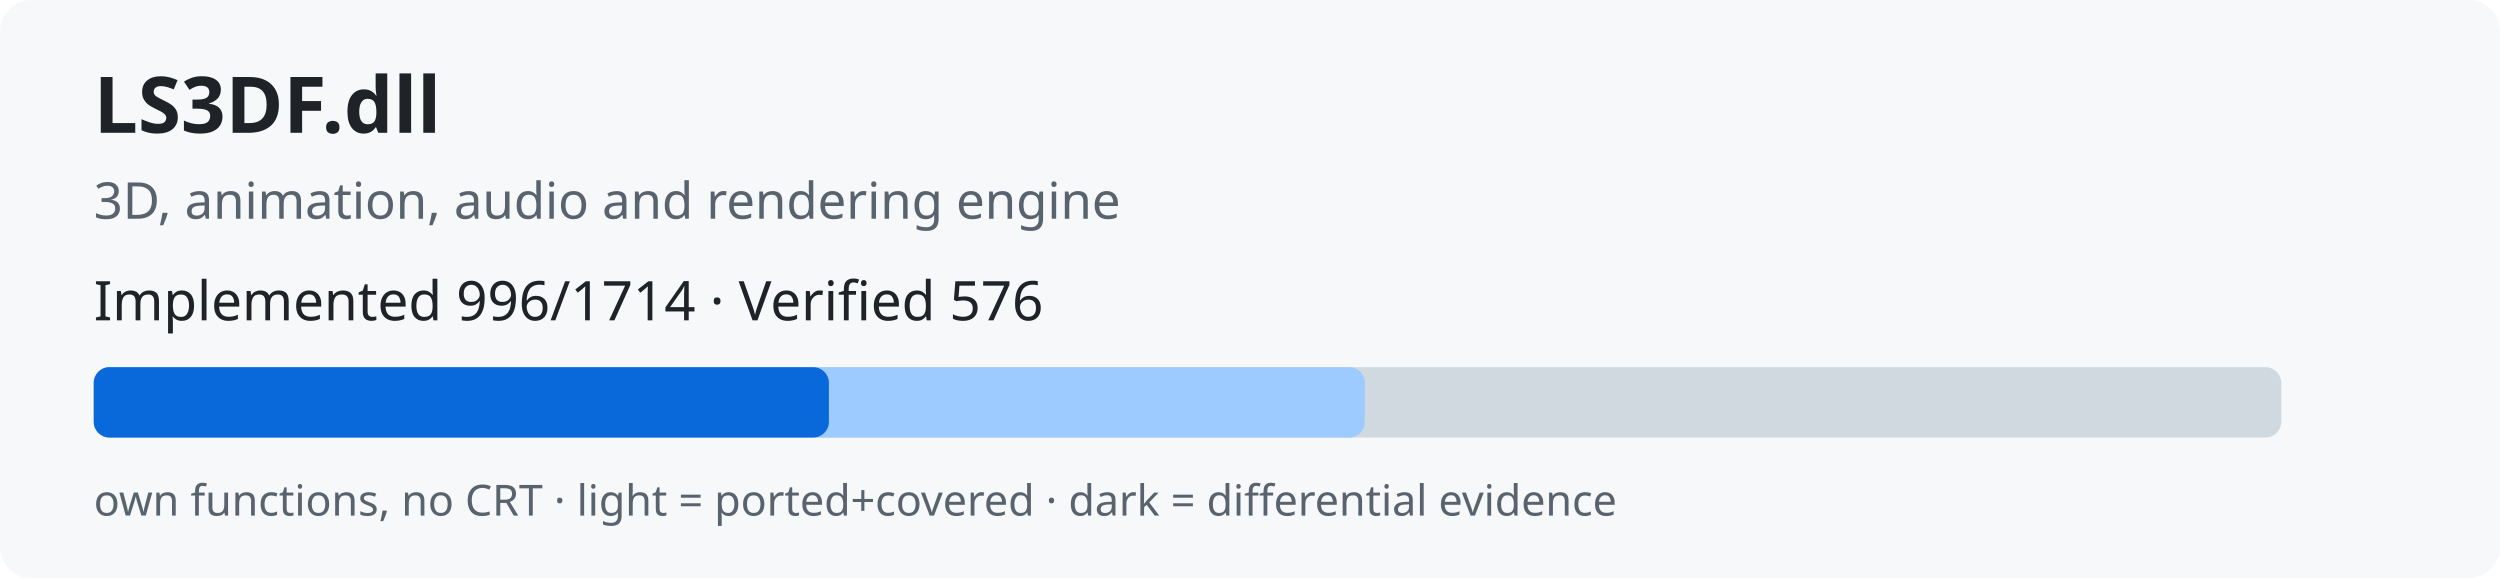
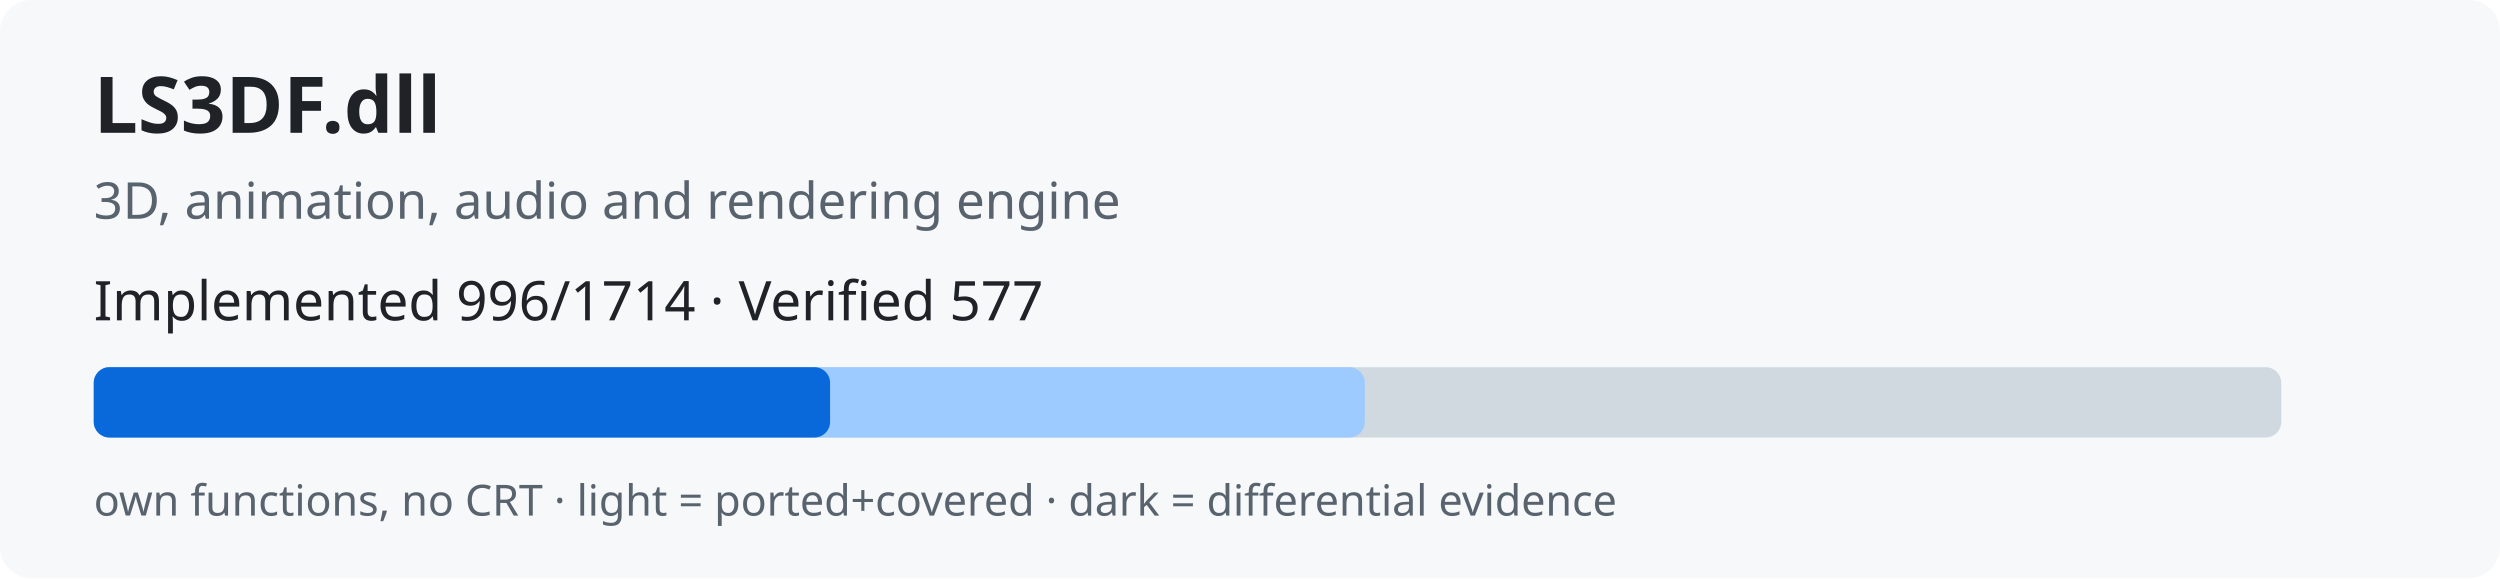
<svg xmlns="http://www.w3.org/2000/svg" width="640" height="148" role="img">
  <rect width="640" height="148" rx="8" fill="#f6f8fa" />
  <text x="24" y="34" font-family="sans-serif" font-size="20" font-weight="bold" fill="#1f2328">LS3DF.dll</text>
  <text x="24" y="56" font-family="sans-serif" font-size="13" fill="#59636e">3D, animation, audio and rendering engine</text>
-   <text x="24" y="82" font-family="sans-serif" font-size="14" fill="#1f2328">Implemented 996/1714 · Verified 576</text>
+   <text x="24" y="82" font-family="sans-serif" font-size="14" fill="#1f2328">Implemented 996/1714 · Verified 577</text>
  <rect x="24" y="94" width="560" height="18" rx="4" fill="#d1d9e0" />
  <rect x="24" y="94" width="325.4" height="18" rx="4" fill="#9ecbff" />
-   <rect x="24" y="94" width="188.2" height="18" rx="4" fill="#0969da" />
+   <rect x="24" y="94" width="188.5" height="18" rx="4" fill="#0969da" />
  <text x="24" y="132" font-family="sans-serif" font-size="11" fill="#59636e">own functions, no CRT · light = ported+covered · dark = differential evidence</text>
</svg>
